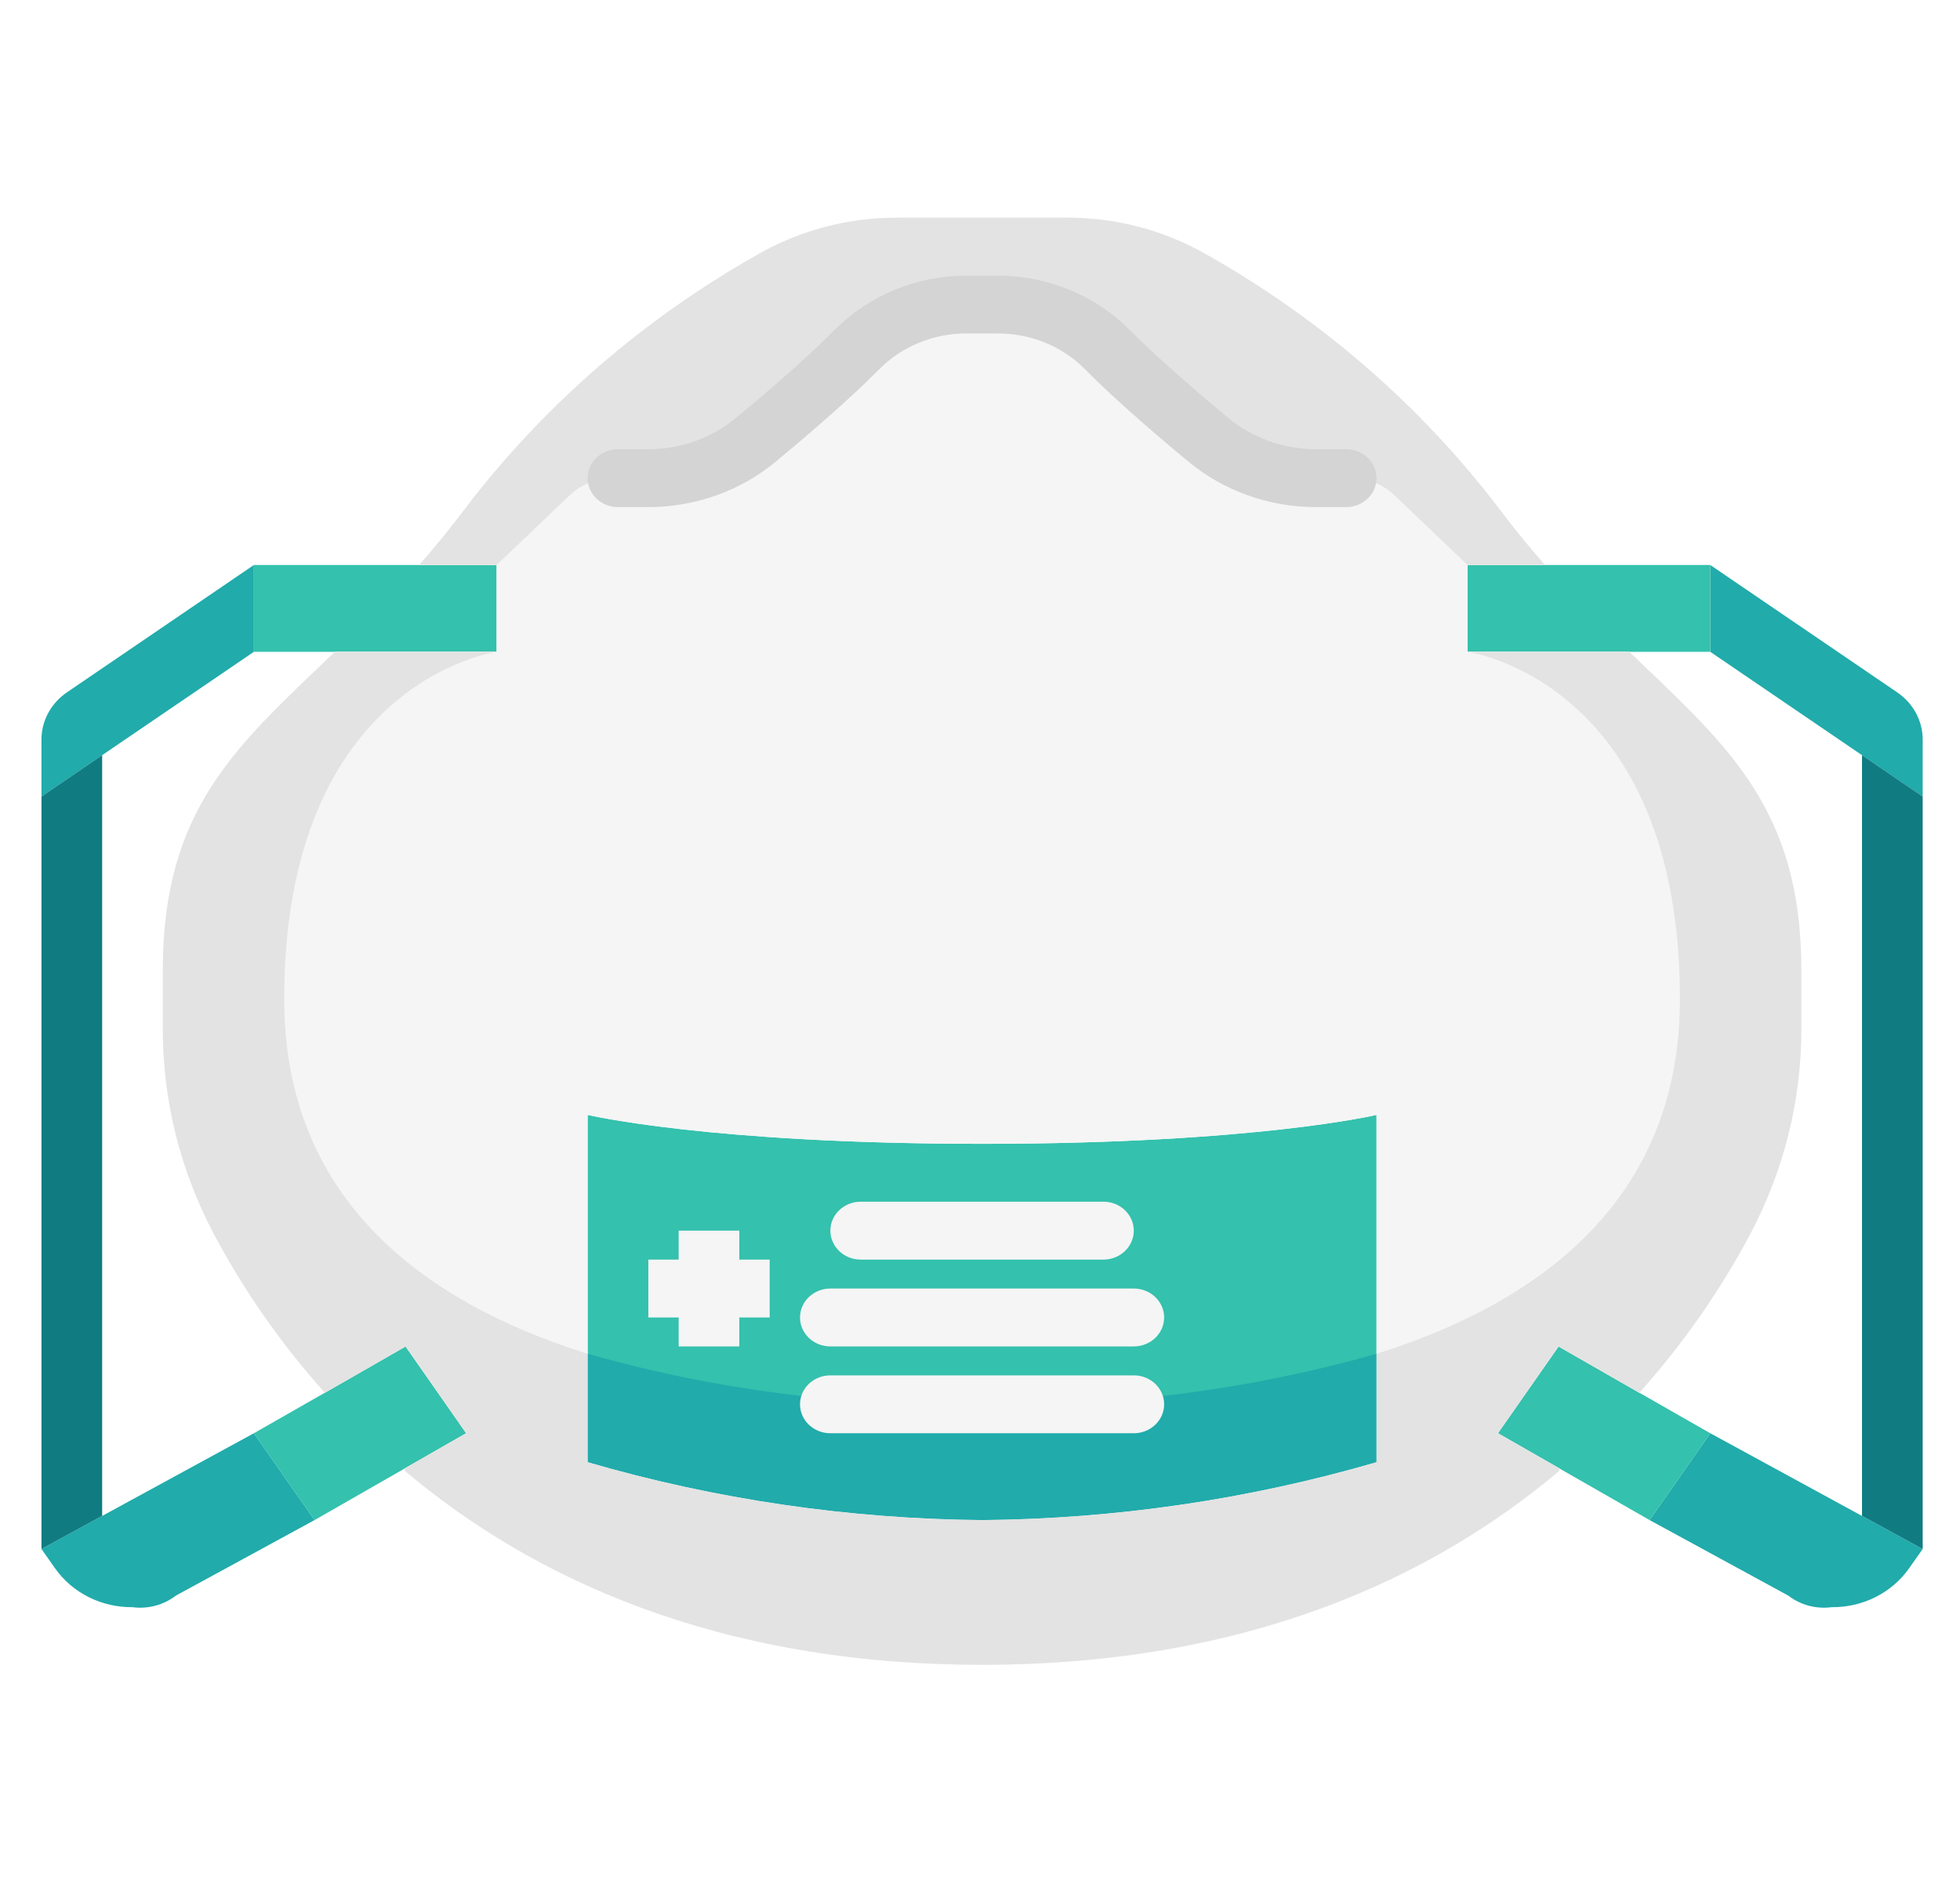
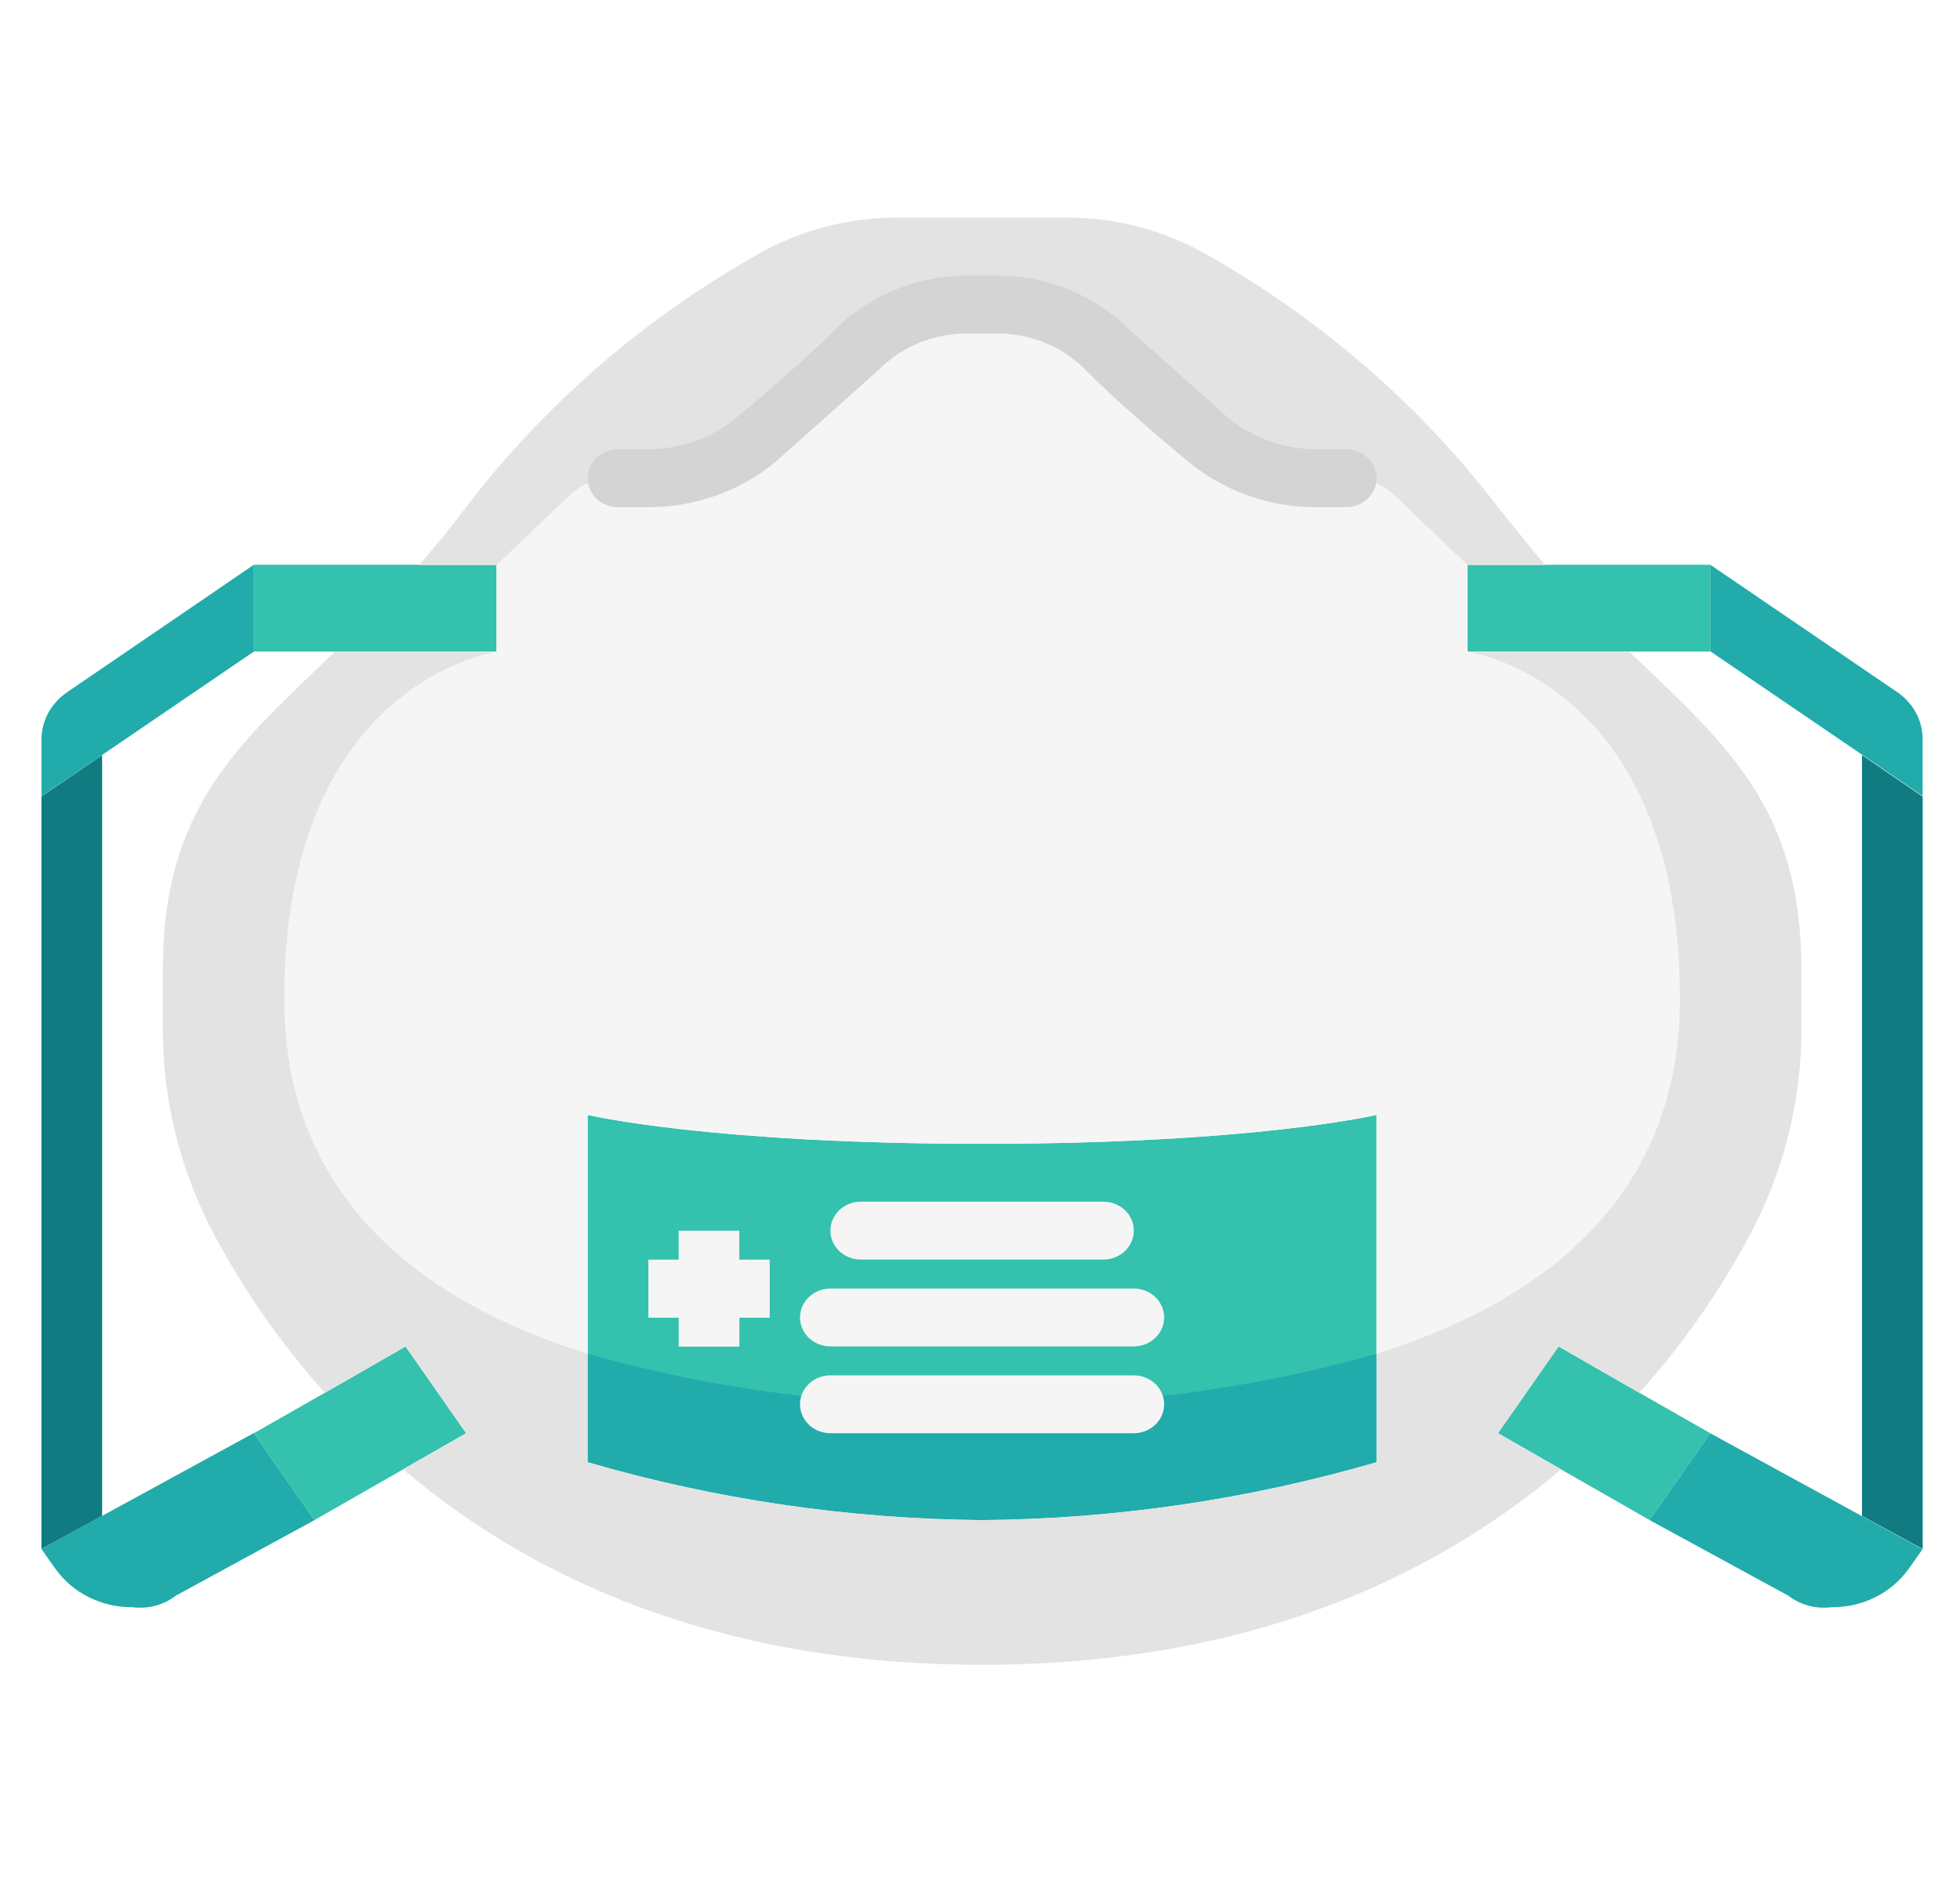
- <svg xmlns="http://www.w3.org/2000/svg" width="76" height="73" viewBox="0 0 76 73" fill="none">
-   <path d="M9.844 55.58L12.197 58.947L6.82 61.876C6.587 62.056 6.317 62.189 6.028 62.267C5.738 62.344 5.435 62.364 5.138 62.325C4.546 62.331 3.962 62.197 3.439 61.934C2.915 61.672 2.468 61.289 2.138 60.821L1.608 60.069L9.844 55.58Z" fill="#21ABAB" />
-   <path d="M2.596 26.848L9.844 21.91V25.277L1.608 30.888V28.677C1.608 28.319 1.698 27.966 1.87 27.648C2.042 27.33 2.291 27.056 2.596 26.848Z" fill="#21ABAB" />
-   <path d="M66.317 21.91L73.564 26.848C73.87 27.056 74.119 27.33 74.291 27.648C74.463 27.966 74.553 28.319 74.553 28.677V30.888L66.317 25.277V21.91Z" fill="#21ABAB" />
-   <path d="M74.553 60.069L74.023 60.821C73.693 61.289 73.246 61.672 72.722 61.934C72.199 62.197 71.615 62.331 71.023 62.325C70.725 62.364 70.422 62.344 70.133 62.267C69.844 62.189 69.574 62.056 69.341 61.876L63.964 58.947L66.317 55.58L74.553 60.069Z" fill="#21ABAB" />
-   <path d="M19.256 21.91V25.277H12.985H9.844V21.91H16.256H19.256Z" fill="#34C1AD" />
-   <path d="M38.08 44.356C48.669 44.356 53.375 43.234 53.375 43.234V56.702C48.416 58.145 43.265 58.901 38.08 58.947C32.896 58.901 27.745 58.145 22.786 56.702V43.234C22.786 43.234 27.492 44.356 38.08 44.356Z" fill="#34C1AD" />
-   <path d="M12.597 54.008L15.726 52.213L18.079 55.58L15.668 56.96L12.197 58.947L9.844 55.58L12.597 54.008Z" fill="#34C1AD" />
-   <path d="M66.317 55.58L63.964 58.947L60.493 56.96L58.081 55.58L60.434 52.213L63.564 54.008L66.317 55.58Z" fill="#34C1AD" />
-   <path d="M59.905 21.91H66.317V25.277H63.176H56.905V21.91H59.905Z" fill="#34C1AD" />
-   <path d="M58.081 55.58L60.493 56.96L60.434 57.061C55.575 61.146 48.422 64.558 38.08 64.558C27.739 64.558 20.585 61.146 15.726 57.061L15.668 56.96L18.079 55.58L15.726 52.213L12.597 54.008C10.921 52.138 9.483 50.085 8.314 47.892C6.986 45.399 6.301 42.64 6.314 39.844V37.622C6.314 31.315 9.22 28.891 12.985 25.277H19.256V21.91H16.256C16.856 21.225 17.468 20.484 18.079 19.665C21.124 15.682 24.992 12.336 29.445 9.833C31.065 8.918 32.915 8.437 34.798 8.442H41.363C43.246 8.437 45.096 8.918 46.716 9.833C51.168 12.336 55.036 15.682 58.081 19.665C58.693 20.484 59.305 21.225 59.905 21.91H56.905V25.277H63.176C66.941 28.891 69.847 31.315 69.847 37.622V39.844C69.86 42.64 69.174 45.399 67.846 47.892C66.678 50.085 65.24 52.138 63.564 54.008L60.434 52.213L58.081 55.58ZM53.375 56.702V43.234C53.375 43.234 48.669 44.356 38.08 44.356C27.492 44.356 22.785 43.234 22.785 43.234V56.702C27.745 58.145 32.896 58.901 38.08 58.947C43.265 58.901 48.416 58.145 53.375 56.702Z" fill="#F5F5F5" />
-   <path d="M72.2 58.786L74.553 60.069V30.888L72.2 29.284V58.786Z" fill="#107C82" />
-   <path d="M3.961 29.284L1.608 30.888V60.069L3.961 58.786V29.284Z" fill="#107C82" />
-   <path d="M23.76 18.543H25.127C26.672 18.545 28.166 18.011 29.327 17.039C30.563 16.017 32.151 14.648 33.245 13.537C33.79 12.992 34.446 12.558 35.172 12.261C35.898 11.963 36.679 11.81 37.469 11.809H38.693C39.482 11.81 40.264 11.963 40.99 12.261C41.716 12.558 42.371 12.992 42.916 13.537C44.01 14.648 45.599 16.017 46.834 17.039C47.996 18.011 49.489 18.545 51.034 18.543H52.401C53.025 18.543 53.624 18.779 54.065 19.2L56.905 21.91H59.905C59.305 21.225 58.693 20.484 58.082 19.665C55.037 15.682 51.169 12.336 46.716 9.833C45.096 8.918 43.246 8.437 41.363 8.442H34.798C32.915 8.437 31.066 8.918 29.445 9.833C24.993 12.336 21.125 15.682 18.08 19.665C17.468 20.484 16.856 21.225 16.256 21.91H19.256L22.096 19.2C22.538 18.779 23.136 18.543 23.76 18.543Z" fill="#E3E3E3" />
-   <path d="M51.034 17.42C49.772 17.42 48.552 16.981 47.604 16.186C46.677 15.419 44.948 13.954 43.765 12.755C43.108 12.103 42.321 11.584 41.449 11.229C40.578 10.873 39.64 10.689 38.692 10.686H37.469C36.519 10.69 35.579 10.876 34.706 11.234C33.834 11.591 33.045 12.113 32.388 12.768C31.212 13.96 29.484 15.425 28.551 16.196C27.603 16.987 26.386 17.422 25.127 17.42H23.962C23.65 17.42 23.351 17.538 23.13 17.749C22.91 17.959 22.786 18.245 22.786 18.543C22.786 18.84 22.91 19.126 23.13 19.336C23.351 19.547 23.65 19.665 23.962 19.665H25.127C26.955 19.668 28.722 19.036 30.098 17.887C31.059 17.093 32.857 15.571 34.098 14.314C34.532 13.877 35.054 13.529 35.634 13.291C36.214 13.053 36.838 12.931 37.469 12.931H38.692C39.322 12.93 39.945 13.052 40.524 13.288C41.102 13.524 41.624 13.871 42.058 14.306C43.304 15.571 45.102 17.093 46.059 17.883C47.435 19.033 49.204 19.667 51.034 19.665H52.199C52.511 19.665 52.81 19.547 53.031 19.336C53.251 19.126 53.375 18.84 53.375 18.543C53.375 18.245 53.251 17.959 53.031 17.749C52.81 17.538 52.511 17.42 52.199 17.42H51.034Z" fill="#D4D4D4" />
-   <path d="M22.786 52.5V56.702C27.745 58.145 32.896 58.901 38.08 58.947C43.265 58.901 48.416 58.145 53.375 56.702V52.5C48.415 53.907 43.254 54.567 38.08 54.457C32.907 54.567 27.746 53.907 22.786 52.5Z" fill="#21ABAB" />
-   <path d="M63.176 25.277H56.905C56.905 25.277 65.14 26.399 65.14 38.745C65.14 45.894 60.552 50.243 53.375 52.5V56.702C48.416 58.145 43.265 58.901 38.08 58.947C32.896 58.901 27.745 58.145 22.785 56.702V52.5C15.609 50.243 11.02 45.894 11.02 38.745C11.02 26.399 19.256 25.277 19.256 25.277H12.985C9.22 28.89 6.314 31.315 6.314 37.622V39.844C6.301 42.64 6.986 45.399 8.314 47.892C9.483 50.085 10.921 52.138 12.597 54.008L15.726 52.213L18.079 55.58L15.668 56.96L15.726 57.061C20.585 61.146 27.739 64.558 38.08 64.558C48.422 64.558 55.575 61.146 60.434 57.061L60.493 56.96L58.081 55.58L60.434 52.213L63.564 54.008C65.24 52.138 66.678 50.085 67.846 47.892C69.174 45.399 69.86 42.64 69.847 39.844V37.622C69.847 31.315 66.941 28.89 63.176 25.277Z" fill="#E3E3E3" />
-   <path d="M29.845 48.846H28.668V47.723H26.315V48.846H25.139V51.09H26.315V52.213H28.668V51.09H29.845V48.846Z" fill="#F5F5F5" />
-   <path d="M42.786 46.601H33.374C32.725 46.601 32.198 47.103 32.198 47.723C32.198 48.343 32.725 48.846 33.374 48.846H42.786C43.436 48.846 43.963 48.343 43.963 47.723C43.963 47.103 43.436 46.601 42.786 46.601Z" fill="#F5F5F5" />
-   <path d="M43.963 49.968H32.198C31.548 49.968 31.021 50.471 31.021 51.09C31.021 51.71 31.548 52.213 32.198 52.213H43.963C44.613 52.213 45.14 51.71 45.14 51.09C45.14 50.471 44.613 49.968 43.963 49.968Z" fill="#F5F5F5" />
-   <path d="M43.963 53.335H32.198C31.548 53.335 31.021 53.837 31.021 54.457C31.021 55.077 31.548 55.58 32.198 55.58H43.963C44.613 55.58 45.14 55.077 45.14 54.457C45.14 53.837 44.613 53.335 43.963 53.335Z" fill="#F5F5F5" />
+ <svg xmlns="http://www.w3.org/2000/svg" xmlns:xlink="http://www.w3.org/1999/xlink" width="76" height="73" fill="none">
+   <path d="M9.844 55.58l2.353 3.367-5.377 2.93a2.24 2.24 0 0 1-.792.391 2.3 2.3 0 0 1-.89.058 3.71 3.71 0 0 1-1.699-.391 3.52 3.52 0 0 1-1.301-1.113l-.53-.752 8.236-4.5zM2.596 26.848L9.844 21.9v3.367L1.608 30.88v-2.2a2.16 2.16 0 0 1 .261-1.029 2.28 2.28 0 0 1 .727-.8zm63.72-4.948l7.247 4.938a2.28 2.28 0 0 1 .727.8 2.16 2.16 0 0 1 .261 1.029v2.2l-8.236-5.612V21.9zm8.236 38.17l-.53.752a3.52 3.52 0 0 1-1.301 1.113 3.71 3.71 0 0 1-1.699.391 2.3 2.3 0 0 1-.89-.058 2.24 2.24 0 0 1-.793-.391l-5.377-2.93 2.353-3.367 8.236 4.5z" fill="#21abab" />
+   <path d="M19.256 21.9v3.367H9.844V21.9h9.412zM38.08 44.356c10.6 0 15.295-1.122 15.295-1.122v13.468a56.47 56.47 0 0 1-15.295 2.245c-5.185-.046-10.335-.802-15.295-2.245V43.234s4.706 1.122 15.295 1.122zm-25.483 9.652l3.13-1.796 2.353 3.367-5.883 3.367-2.353-3.367 2.753-1.57zm53.72 1.572l-2.353 3.367-5.883-3.367 2.353-3.367 3.13 1.796 2.753 1.57zM59.905 21.9h6.412v3.367h-9.412V21.9h3z" fill="#34c1ad" />
+   <path d="M58.08 55.58l2.412 1.38-.06.1c-4.86 4.085-12.012 7.497-22.354 7.497s-17.495-3.412-22.354-7.497l-.06-.1 2.412-1.38-2.353-3.367-3.13 1.796c-1.676-1.87-3.114-3.923-4.283-6.117a16.93 16.93 0 0 1-2-8.047v-2.222c0-6.308 2.906-8.732 6.67-12.346h6.27V21.9h-3c.6-.685 1.212-1.425 1.824-2.245 3.045-3.983 6.913-7.33 11.365-9.832 1.62-.915 3.47-1.396 5.353-1.392h6.565c1.883-.004 3.733.477 5.353 1.392 4.452 2.503 8.32 5.85 11.365 9.832.612.82 1.224 1.56 1.824 2.245h-3v3.367h6.27c3.765 3.614 6.67 6.038 6.67 12.346v2.222a16.93 16.93 0 0 1-2 8.047 31.03 31.03 0 0 1-4.283 6.117l-3.13-1.796-2.353 3.367zm-4.706 1.122V43.234s-4.706 1.122-15.295 1.122-15.295-1.122-15.295-1.122v13.468a56.55 56.55 0 0 0 15.295 2.245 56.55 56.55 0 0 0 15.295-2.245z" fill="#f5f5f5" />
+   <path d="M72.2 58.786l2.353 1.283V30.89L72.2 29.284v29.502zM3.96 29.284l-2.353 1.604v29.18l2.353-1.283v-29.5z" fill="#107c82" />
+   <path d="M23.76 18.543h1.367c1.545.003 3.04-.532 4.2-1.504l3.918-3.502a5.86 5.86 0 0 1 1.926-1.277c.726-.297 1.507-.45 2.297-.452h1.224c.8.001 1.57.155 2.297.452a5.86 5.86 0 0 1 1.926 1.277c1.094 1.11 2.682 2.48 3.918 3.502 1.162.972 2.655 1.507 4.2 1.504H52.4c.624 0 1.223.237 1.664.658l2.84 2.71h3l-1.824-2.245c-3.045-3.983-6.913-7.33-11.365-9.832-1.62-.915-3.47-1.396-5.353-1.392h-6.565c-1.883-.004-3.733.477-5.353 1.392-4.452 2.503-8.32 5.85-11.365 9.832-.612.82-1.223 1.56-1.824 2.245h3l2.84-2.71c.44-.42 1.04-.658 1.664-.658z" fill="#e3e3e3" />
+   <path d="M51.034 17.42c-1.262 0-2.482-.44-3.43-1.235l-3.84-3.43c-.657-.652-1.445-1.17-2.316-1.526a7.36 7.36 0 0 0-2.757-.543H37.47c-.95.004-1.89.2-2.762.548s-1.66.88-2.318 1.534c-1.176 1.192-2.905 2.657-3.838 3.428-.948.79-2.165 1.226-3.424 1.225h-1.165c-.312 0-.61.118-.832.33s-.345.496-.345.794.124.583.345.794.52.33.832.33h1.165c1.828.003 3.595-.63 4.97-1.778l4-3.573a4.65 4.65 0 0 1 1.536-1.022c.58-.238 1.204-.36 1.835-.36h1.224a4.83 4.83 0 0 1 1.831.357c.58.236 1.1.583 1.535 1.018 1.246 1.265 3.044 2.787 4 3.577 1.377 1.15 3.145 1.784 4.975 1.782H52.2c.312 0 .61-.118.832-.33s.345-.496.345-.794-.124-.583-.345-.794-.52-.33-.832-.33h-1.165z" fill="#d4d4d4" />
+   <path d="M22.786 52.5v4.202c4.96 1.443 10.1 2.2 15.295 2.245 5.185-.046 10.336-.802 15.295-2.245V52.5a52.03 52.03 0 0 1-15.295 1.957A52.03 52.03 0 0 1 22.786 52.5z" fill="#21abab" />
+   <path d="M63.176 25.277h-6.27S65.14 26.4 65.14 38.745c0 7.15-4.588 11.498-11.765 13.755v4.202c-4.96 1.443-10.1 2.2-15.295 2.245-5.185-.046-10.335-.802-15.295-2.245V52.5C15.61 50.243 11.02 45.894 11.02 38.745c0-12.346 8.236-13.468 8.236-13.468h-6.27c-3.765 3.614-6.67 6.038-6.67 12.346v2.222a16.93 16.93 0 0 0 2 8.047c1.17 2.193 2.606 4.247 4.283 6.117l3.13-1.796 2.353 3.367-2.412 1.38.06.1c4.86 4.085 12.012 7.497 22.354 7.497s17.495-3.412 22.354-7.497l.06-.1-2.412-1.38 2.353-3.367 3.13 1.796c1.676-1.87 3.114-3.923 4.283-6.117a16.93 16.93 0 0 0 2-8.047v-2.222c0-6.308-2.906-8.732-6.67-12.346z" fill="#e3e3e3" />
+   <g fill="#f5f5f5">
+     <path d="M29.845 48.846h-1.177v-1.122h-2.353v1.122H25.14V51.1h1.177v1.122h2.353V51.1h1.177v-2.245zM42.787 46.6h-9.412c-.65 0-1.176.502-1.176 1.122s.527 1.122 1.176 1.122h9.412c.65 0 1.177-.502 1.177-1.122s-.527-1.122-1.177-1.122z" />
+     <use xlink:href="#B" />
+     <use xlink:href="#B" y="3.367" />
+   </g>
+   <defs>
+     <path id="B" d="M43.963 49.968H32.198c-.65 0-1.177.502-1.177 1.122s.527 1.122 1.177 1.122h11.765c.65 0 1.177-.502 1.177-1.122s-.527-1.122-1.177-1.122z" />
+   </defs>
</svg>
